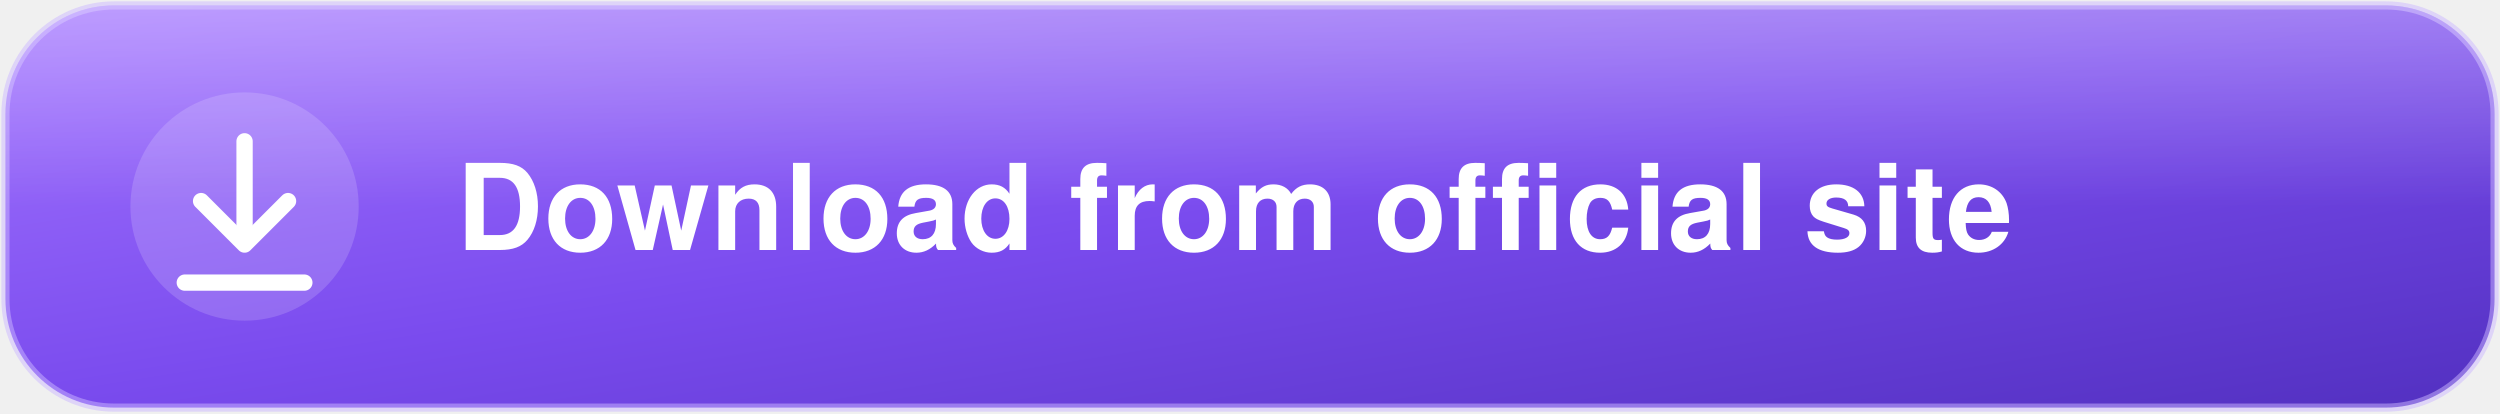
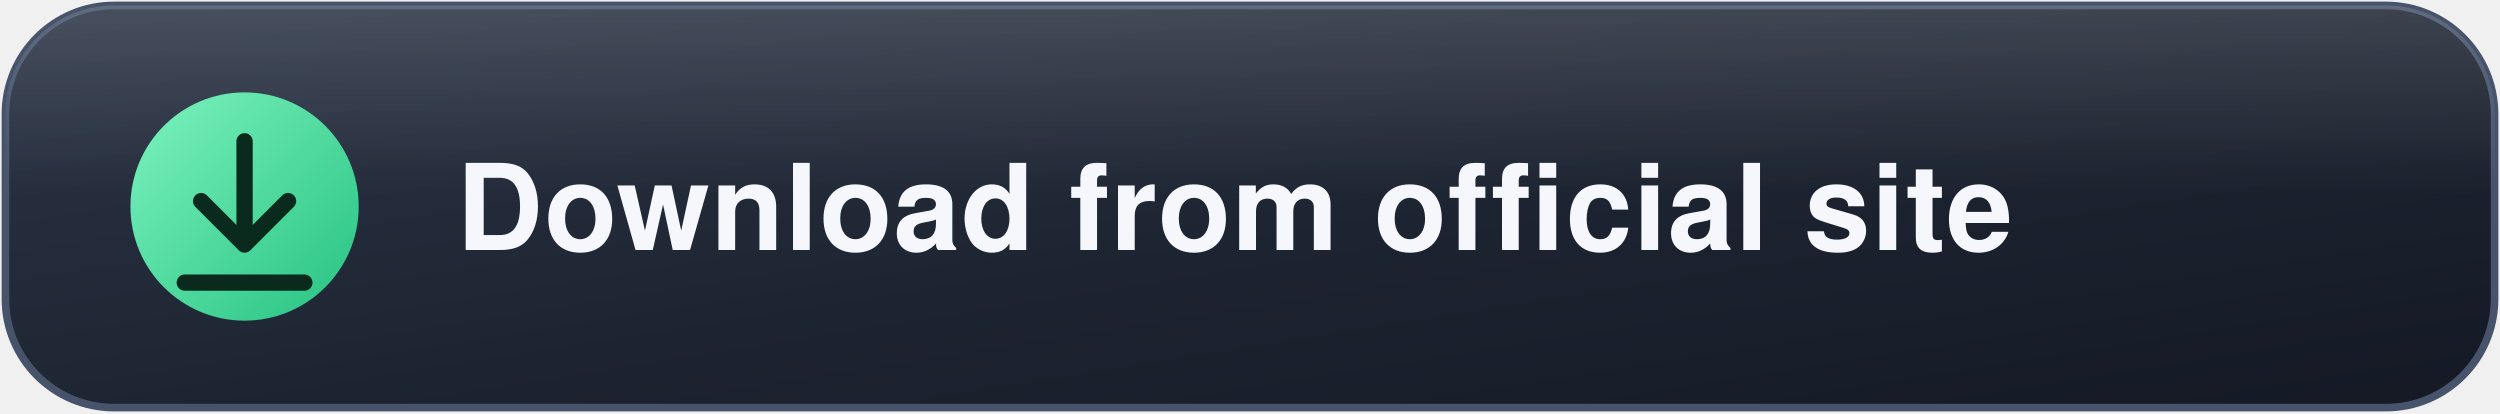
<svg xmlns="http://www.w3.org/2000/svg" width="460" height="76" viewBox="0 0 460 76" role="img" aria-label="Download from official site">
  <defs>
    <linearGradient id="body" x1="0" y1="0" x2="1" y2="1">
-       <stop offset="0" stop-color="#A375FF" />
-       <stop offset="0.5" stop-color="#7A4BEE" />
-       <stop offset="1" stop-color="#5230C0" />
+       <stop offset="0" stop-color="#2C3547" />
+       <stop offset="0.55" stop-color="#1D2431" />
+       <stop offset="1" stop-color="#141924" />
    </linearGradient>
-     <linearGradient id="shine" x1="0" y1="0" x2="0" y2="1">
-       <stop offset="0" stop-color="#FFFFFF" stop-opacity="0.30" />
+     <linearGradient id="sheen" x1="0" y1="0" x2="0" y2="1">
+       <stop offset="0" stop-color="#FFFFFF" stop-opacity="0.14" />
      <stop offset="1" stop-color="#FFFFFF" stop-opacity="0" />
+     </linearGradient>
+     <linearGradient id="mint" x1="0" y1="0" x2="1" y2="1">
+       <stop offset="0" stop-color="#7DF3C0" />
+       <stop offset="1" stop-color="#26C281" />
    </linearGradient>
    <clipPath id="round">
      <rect x="1" y="1" width="458" height="74" rx="20" />
    </clipPath>
  </defs>
-   <rect x="1" y="1" width="458" height="74" rx="20" fill="url(#body)" stroke="#CDB8FF" stroke-opacity="0.5" stroke-width="1.5" />
+   <rect x="1" y="1" width="458" height="74" rx="20" fill="url(#body)" stroke="#46536B" stroke-width="1.4" />
  <g clip-path="url(#round)">
-     <rect x="0" y="0" width="460" height="38" fill="url(#shine)" />
+     <rect x="0" y="0" width="460" height="36" fill="url(#sheen)" />
  </g>
-   <circle cx="45" cy="38" r="21" fill="#FFFFFF" fill-opacity="0.16" />
-   <g fill="none" stroke="#FFFFFF" stroke-width="3" stroke-linecap="round" stroke-linejoin="round">
+   <circle cx="45" cy="38" r="21" fill="url(#mint)" />
+   <g fill="none" stroke="#0A2A1D" stroke-width="3" stroke-linecap="round" stroke-linejoin="round">
    <path d="M45 26v18" />
    <path d="M37 37l8 8 8-8" />
    <path d="M34 52h22" />
  </g>
-   <text x="84" y="46" font-family="Segoe UI, Helvetica, Arial, sans-serif" font-size="22" font-weight="700" fill="#FFFFFF" letter-spacing="0.2">Download from official site</text>
+   <text x="84" y="46" font-family="Segoe UI, Helvetica, Arial, sans-serif" font-size="22" font-weight="700" fill="#F5F7FC" letter-spacing="0.2">Download from official site</text>
</svg>
